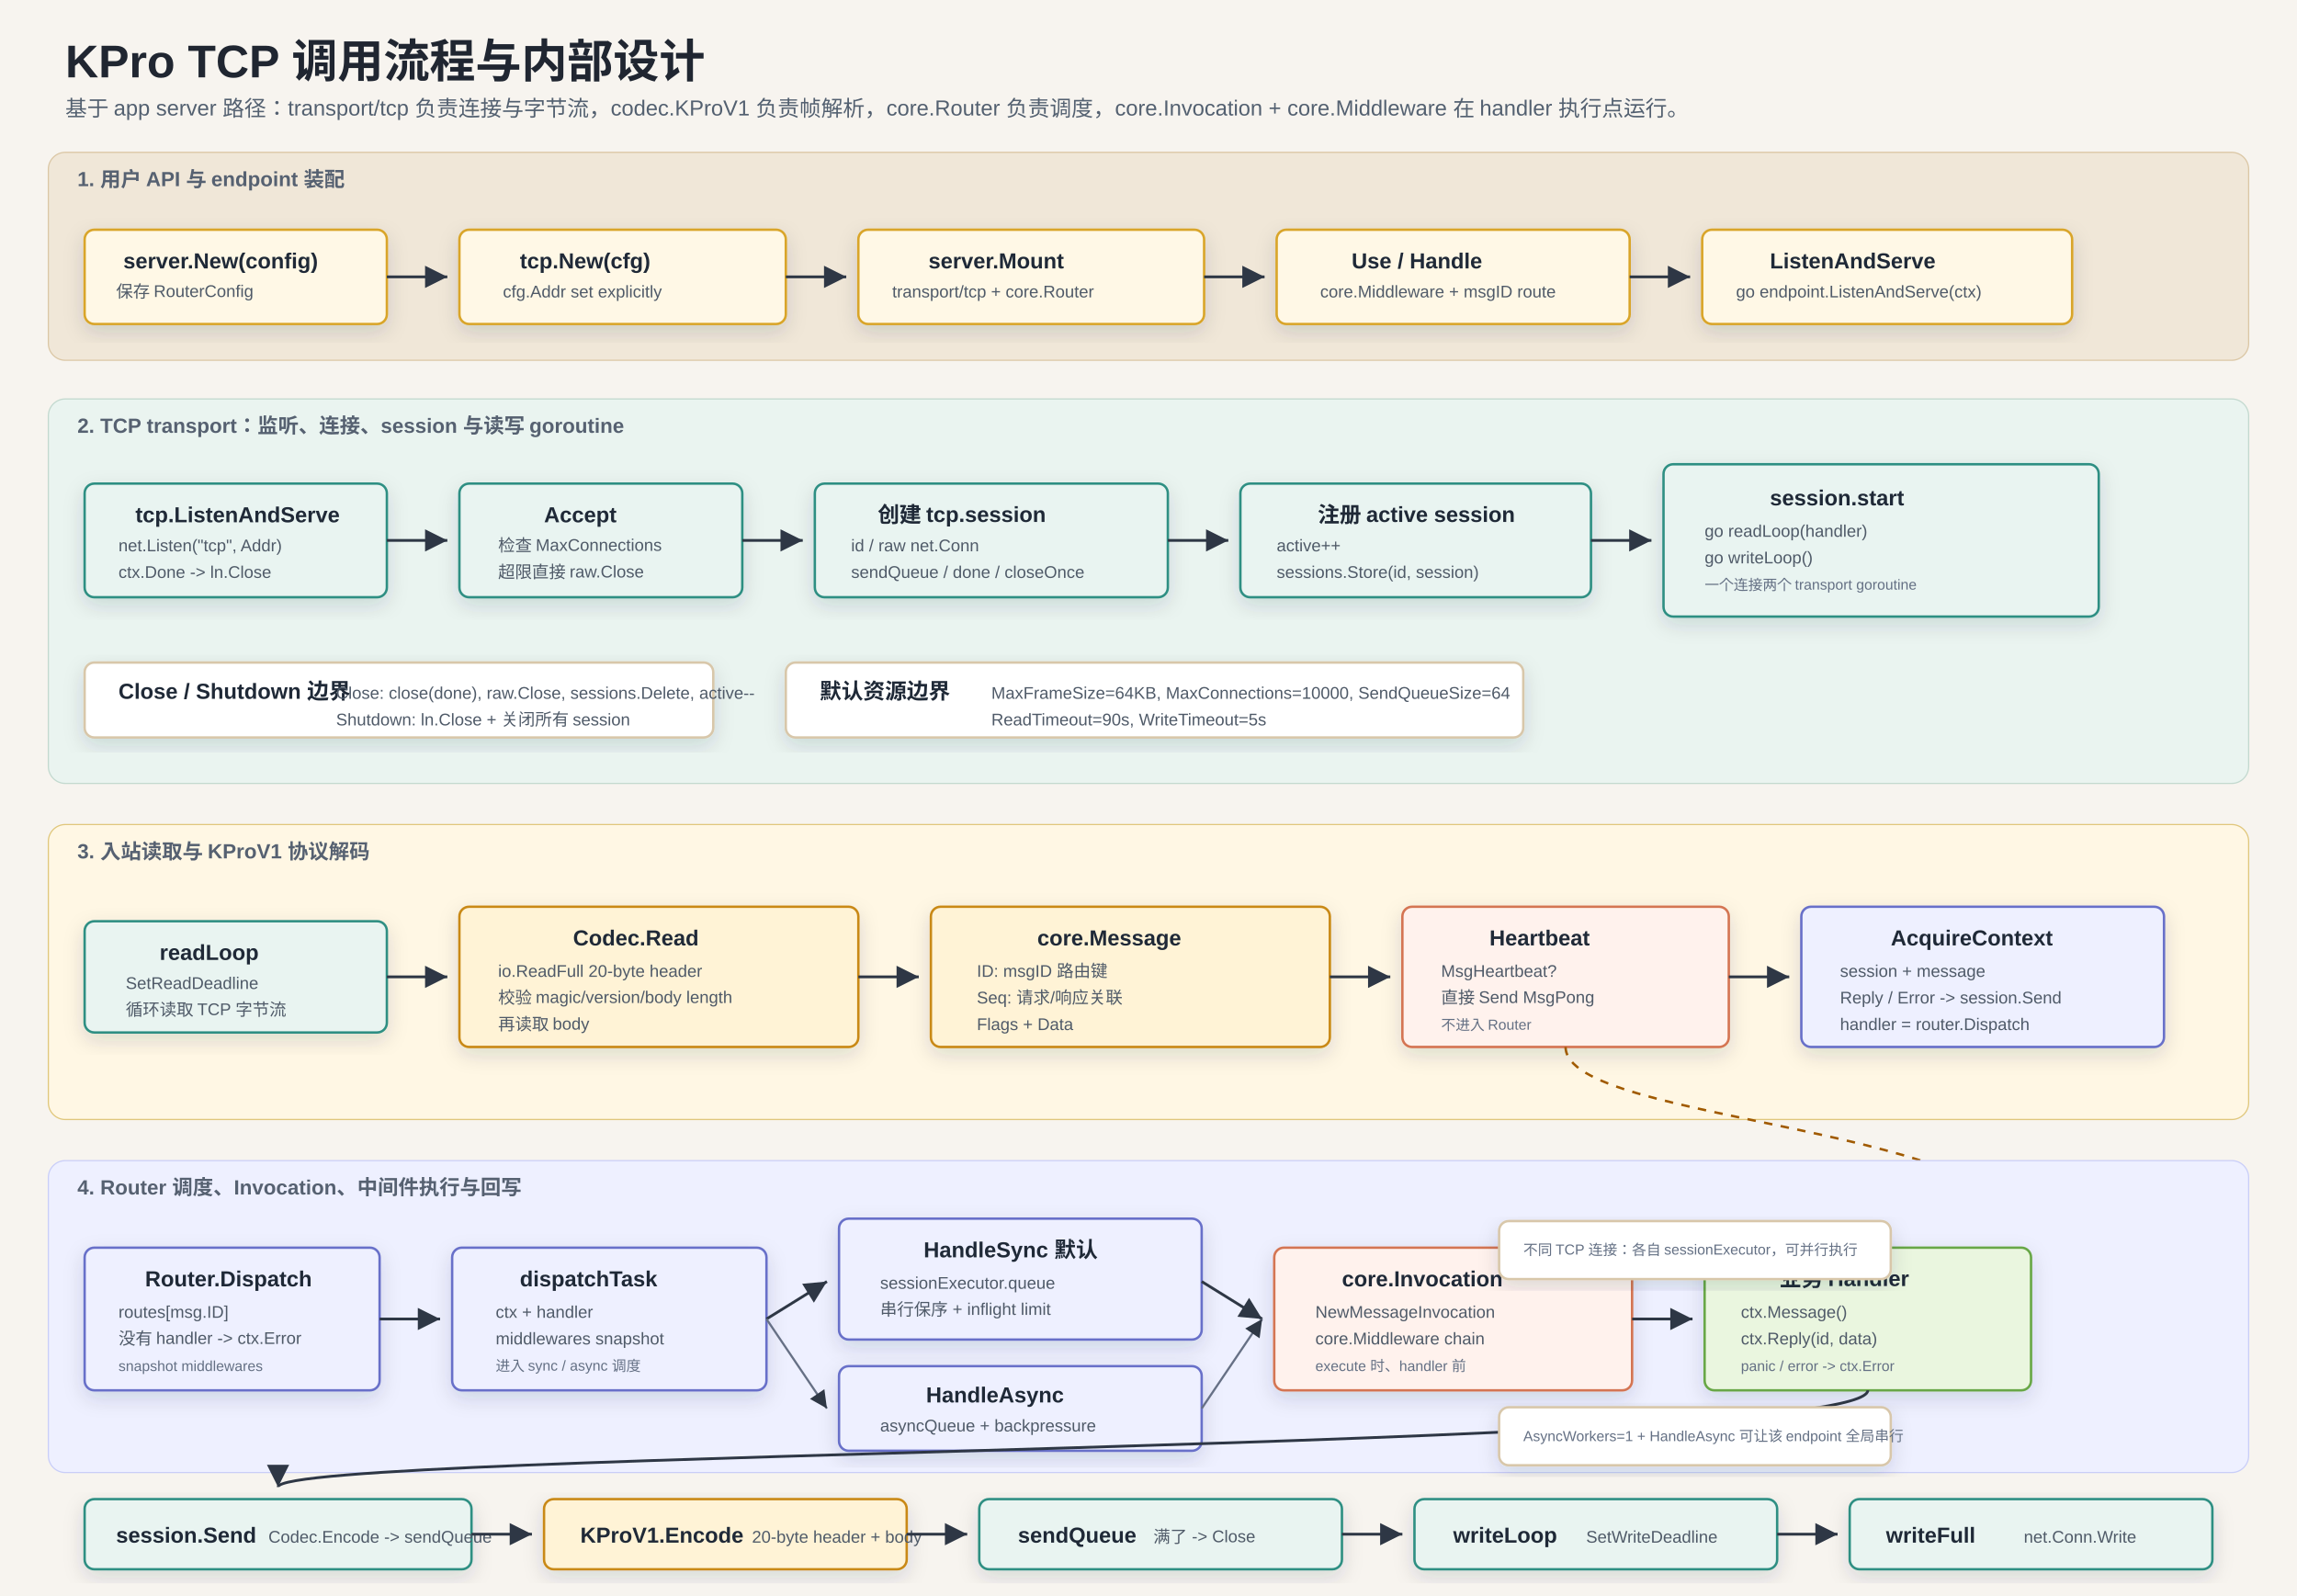
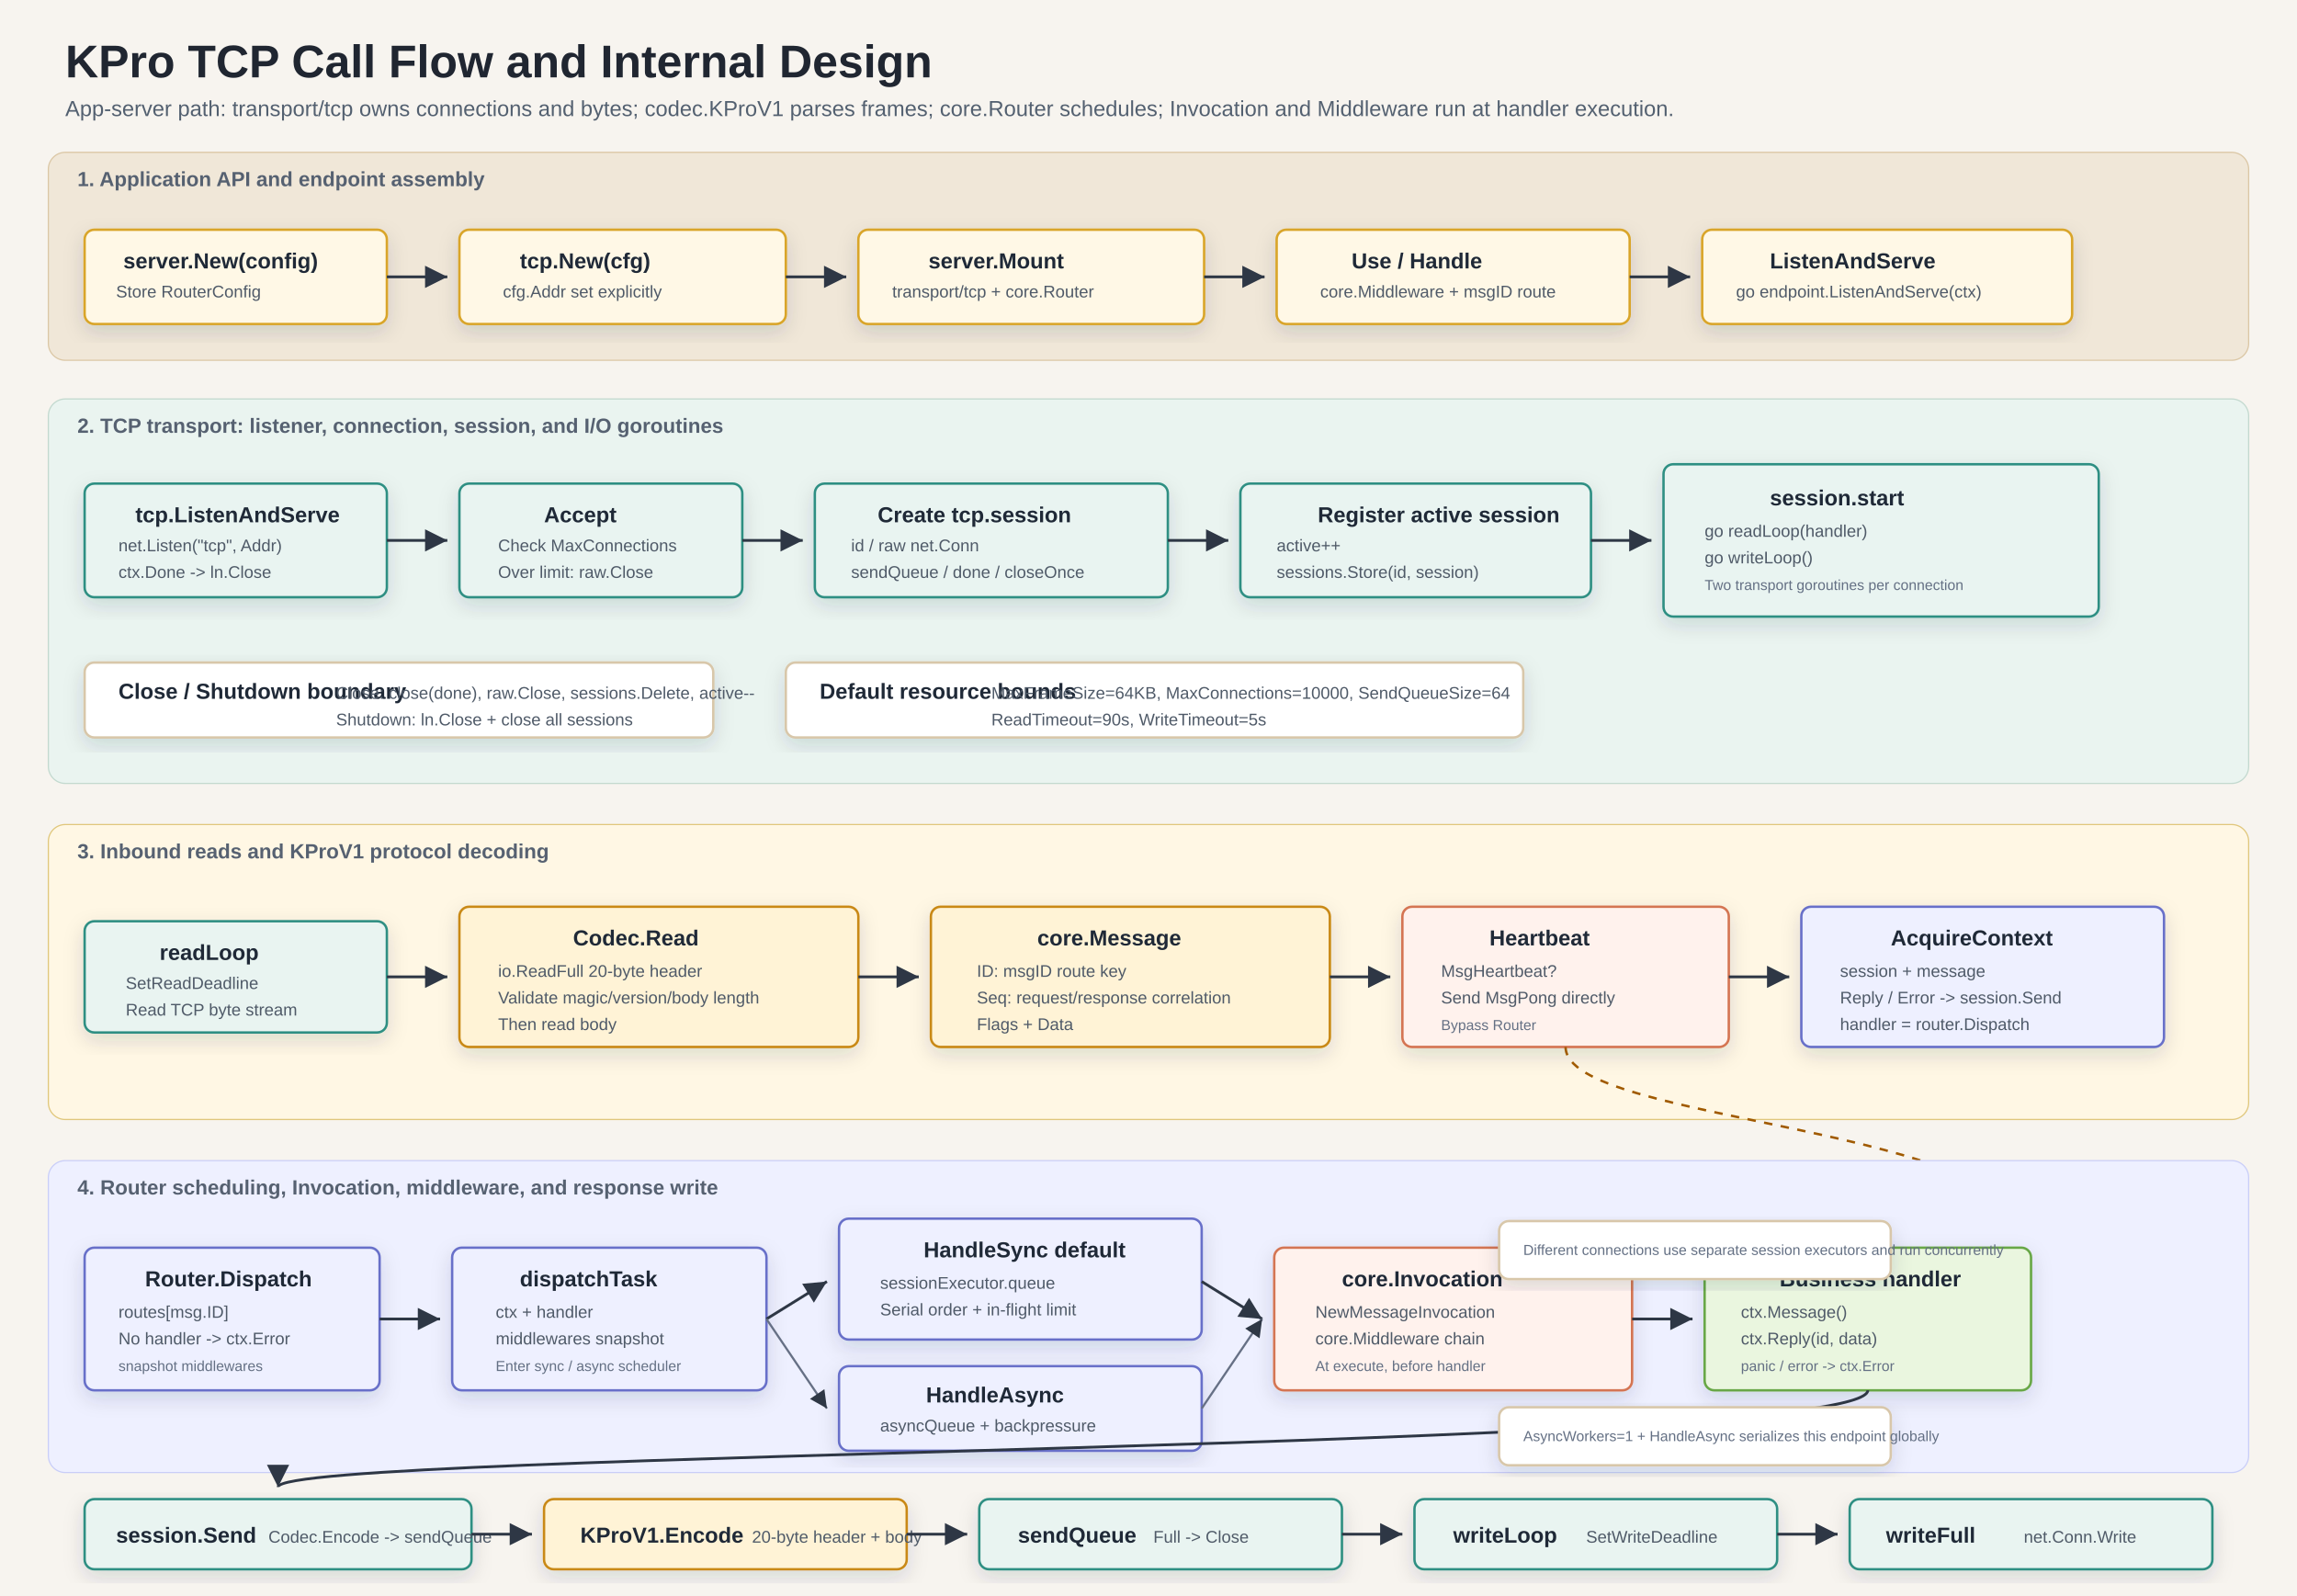
<svg xmlns="http://www.w3.org/2000/svg" width="1900" height="1320" viewBox="0 0 1900 1320" role="img" aria-labelledby="title desc">
  <defs>
    <marker id="arrow" markerWidth="12" markerHeight="12" refX="10" refY="6" orient="auto" markerUnits="strokeWidth">
      <path d="M2,2 L10,6 L2,10 Z" fill="#2e3745" />
    </marker>
    <marker id="warnArrow" markerWidth="12" markerHeight="12" refX="10" refY="6" orient="auto" markerUnits="strokeWidth">
      <path d="M2,2 L10,6 L2,10 Z" fill="#a05a00" />
    </marker>
    <filter id="shadow" x="-20%" y="-20%" width="140%" height="140%">
      <feDropShadow dx="0" dy="6" stdDeviation="8" flood-color="#1e293b" flood-opacity="0.14" />
    </filter>
    <style>
      .bg { fill: #f7f4ef; }
      .title { font: 700 38px "Microsoft YaHei", Arial, sans-serif; fill: #202631; }
      .subtitle { font: 400 18px "Microsoft YaHei", Arial, sans-serif; fill: #536070; }
      .laneTitle { font: 700 17px "Microsoft YaHei", Arial, sans-serif; fill: #566171; }
      .boxTitle { font: 700 18px "Microsoft YaHei", Arial, sans-serif; fill: #1f2937; }
      .text { font: 400 14px "Microsoft YaHei", Arial, sans-serif; fill: #4f5a68; }
      .small { font: 400 12px "Microsoft YaHei", Arial, sans-serif; fill: #647084; }
      .tiny { font: 400 11px "Microsoft YaHei", Arial, sans-serif; fill: #687386; }
      .box { stroke-width: 2; filter: url(#shadow); }
      .setup { fill: #fff8e6; stroke: #d9a529; }
      .tcp { fill: #e9f4f1; stroke: #2f8f83; }
      .proto { fill: #fff3d6; stroke: #c98918; }
      .router { fill: #eef0ff; stroke: #6870c9; }
      .app { fill: #eaf6df; stroke: #68a746; }
      .risk { fill: #fff2ed; stroke: #d47452; }
      .note { fill: #ffffff; stroke: #d8c7aa; }
      .line { fill: none; stroke: #2e3745; stroke-width: 2.3; marker-end: url(#arrow); }
      .lineThin { fill: none; stroke: #667085; stroke-width: 1.8; marker-end: url(#arrow); }
      .warn { fill: none; stroke: #a05a00; stroke-width: 2; stroke-dasharray: 7 7; marker-end: url(#warnArrow); }
      .dash { fill: none; stroke: #667085; stroke-width: 1.6; stroke-dasharray: 6 7; }
    </style>
  </defs>
  <rect class="bg" x="0" y="0" width="1900" height="1320" />
-   <text class="title" x="54" y="64">KPro TCP 调用流程与内部设计</text>
-   <text class="subtitle" x="54" y="96">基于 app server 路径：transport/tcp 负责连接与字节流，codec.KProV1 负责帧解析，core.Router 负责调度，core.Invocation + core.Middleware 在 handler 执行点运行。</text>
+   <text class="title" x="54" y="64">KPro TCP Call Flow and Internal Design</text>
+   <text class="subtitle" x="54" y="96">App-server path: transport/tcp owns connections and bytes; codec.KProV1 parses frames; core.Router schedules; Invocation and Middleware run at handler execution.</text>
  <rect x="40" y="126" width="1820" height="172" rx="14" fill="#f0e7d8" stroke="#dbc7a5" />
-   <text class="laneTitle" x="64" y="154">1. 用户 API 与 endpoint 装配</text>
+   <text class="laneTitle" x="64" y="154">1. Application API and endpoint assembly</text>
  <rect class="box setup" x="70" y="190" width="250" height="78" rx="8" />
  <text class="boxTitle" x="102" y="222">server.New(config)</text>
-   <text class="text" x="96" y="246">保存 RouterConfig</text>
+   <text class="text" x="96" y="246">Store RouterConfig</text>
  <rect class="box setup" x="380" y="190" width="270" height="78" rx="8" />
  <text class="boxTitle" x="430" y="222">tcp.New(cfg)</text>
  <text class="text" x="416" y="246">cfg.Addr set explicitly</text>
  <rect class="box setup" x="710" y="190" width="286" height="78" rx="8" />
  <text class="boxTitle" x="768" y="222">server.Mount</text>
  <text class="text" x="738" y="246">transport/tcp + core.Router</text>
  <rect class="box setup" x="1056" y="190" width="292" height="78" rx="8" />
  <text class="boxTitle" x="1118" y="222">Use / Handle</text>
  <text class="text" x="1092" y="246">core.Middleware + msgID route</text>
  <rect class="box setup" x="1408" y="190" width="306" height="78" rx="8" />
  <text class="boxTitle" x="1464" y="222">ListenAndServe</text>
  <text class="text" x="1436" y="246">go endpoint.ListenAndServe(ctx)</text>
  <path class="line" d="M320 229 L370 229" />
  <path class="line" d="M650 229 L700 229" />
  <path class="line" d="M996 229 L1046 229" />
  <path class="line" d="M1348 229 L1398 229" />
  <rect x="40" y="330" width="1820" height="318" rx="14" fill="#eaf4f0" stroke="#c3d9cf" />
-   <text class="laneTitle" x="64" y="358">2. TCP transport：监听、连接、session 与读写 goroutine</text>
+   <text class="laneTitle" x="64" y="358">2. TCP transport: listener, connection, session, and I/O goroutines</text>
  <rect class="box tcp" x="70" y="400" width="250" height="94" rx="8" />
  <text class="boxTitle" x="112" y="432">tcp.ListenAndServe</text>
  <text class="text" x="98" y="456">net.Listen("tcp", Addr)</text>
  <text class="text" x="98" y="478">ctx.Done -&gt; ln.Close</text>
  <rect class="box tcp" x="380" y="400" width="234" height="94" rx="8" />
  <text class="boxTitle" x="450" y="432">Accept</text>
-   <text class="text" x="412" y="456">检查 MaxConnections</text>
-   <text class="text" x="412" y="478">超限直接 raw.Close</text>
+   <text class="text" x="412" y="456">Check MaxConnections</text>
+   <text class="text" x="412" y="478">Over limit: raw.Close</text>
  <rect class="box tcp" x="674" y="400" width="292" height="94" rx="8" />
-   <text class="boxTitle" x="726" y="432">创建 tcp.session</text>
+   <text class="boxTitle" x="726" y="432">Create tcp.session</text>
  <text class="text" x="704" y="456">id / raw net.Conn</text>
  <text class="text" x="704" y="478">sendQueue / done / closeOnce</text>
  <rect class="box tcp" x="1026" y="400" width="290" height="94" rx="8" />
-   <text class="boxTitle" x="1090" y="432">注册 active session</text>
+   <text class="boxTitle" x="1090" y="432">Register active session</text>
  <text class="text" x="1056" y="456">active++</text>
  <text class="text" x="1056" y="478">sessions.Store(id, session)</text>
  <rect class="box tcp" x="1376" y="384" width="360" height="126" rx="8" />
  <text class="boxTitle" x="1464" y="418">session.start</text>
  <text class="text" x="1410" y="444">go readLoop(handler)</text>
  <text class="text" x="1410" y="466">go writeLoop()</text>
-   <text class="small" x="1410" y="488">一个连接两个 transport goroutine</text>
+   <text class="small" x="1410" y="488">Two transport goroutines per connection</text>
  <path class="line" d="M320 447 L370 447" />
  <path class="line" d="M614 447 L664 447" />
  <path class="line" d="M966 447 L1016 447" />
  <path class="line" d="M1316 447 L1366 447" />
  <rect class="box note" x="70" y="548" width="520" height="62" rx="8" />
-   <text class="boxTitle" x="98" y="578">Close / Shutdown 边界</text>
+   <text class="boxTitle" x="98" y="578">Close / Shutdown boundary</text>
  <text class="text" x="278" y="578">Close: close(done), raw.Close, sessions.Delete, active--</text>
-   <text class="text" x="278" y="600">Shutdown: ln.Close + 关闭所有 session</text>
+   <text class="text" x="278" y="600">Shutdown: ln.Close + close all sessions</text>
  <rect class="box note" x="650" y="548" width="610" height="62" rx="8" />
-   <text class="boxTitle" x="678" y="578">默认资源边界</text>
+   <text class="boxTitle" x="678" y="578">Default resource bounds</text>
  <text class="text" x="820" y="578">MaxFrameSize=64KB, MaxConnections=10000, SendQueueSize=64</text>
  <text class="text" x="820" y="600">ReadTimeout=90s, WriteTimeout=5s</text>
  <rect x="40" y="682" width="1820" height="244" rx="14" fill="#fff7e4" stroke="#e0c77c" />
-   <text class="laneTitle" x="64" y="710">3. 入站读取与 KProV1 协议解码</text>
+   <text class="laneTitle" x="64" y="710">3. Inbound reads and KProV1 protocol decoding</text>
  <rect class="box tcp" x="70" y="762" width="250" height="92" rx="8" />
  <text class="boxTitle" x="132" y="794">readLoop</text>
  <text class="text" x="104" y="818">SetReadDeadline</text>
-   <text class="text" x="104" y="840">循环读取 TCP 字节流</text>
+   <text class="text" x="104" y="840">Read TCP byte stream</text>
  <rect class="box proto" x="380" y="750" width="330" height="116" rx="8" />
  <text class="boxTitle" x="474" y="782">Codec.Read</text>
  <text class="text" x="412" y="808">io.ReadFull 20-byte header</text>
-   <text class="text" x="412" y="830">校验 magic/version/body length</text>
-   <text class="text" x="412" y="852">再读取 body</text>
+   <text class="text" x="412" y="830">Validate magic/version/body length</text>
+   <text class="text" x="412" y="852">Then read body</text>
  <rect class="box proto" x="770" y="750" width="330" height="116" rx="8" />
  <text class="boxTitle" x="858" y="782">core.Message</text>
-   <text class="text" x="808" y="808">ID: msgID 路由键</text>
-   <text class="text" x="808" y="830">Seq: 请求/响应关联</text>
+   <text class="text" x="808" y="808">ID: msgID route key</text>
+   <text class="text" x="808" y="830">Seq: request/response correlation</text>
  <text class="text" x="808" y="852">Flags + Data</text>
  <rect class="box risk" x="1160" y="750" width="270" height="116" rx="8" />
  <text class="boxTitle" x="1232" y="782">Heartbeat</text>
  <text class="text" x="1192" y="808">MsgHeartbeat?</text>
-   <text class="text" x="1192" y="830">直接 Send MsgPong</text>
-   <text class="small" x="1192" y="852">不进入 Router</text>
+   <text class="text" x="1192" y="830">Send MsgPong directly</text>
+   <text class="small" x="1192" y="852">Bypass Router</text>
  <rect class="box router" x="1490" y="750" width="300" height="116" rx="8" />
  <text class="boxTitle" x="1564" y="782">AcquireContext</text>
  <text class="text" x="1522" y="808">session + message</text>
  <text class="text" x="1522" y="830">Reply / Error -&gt; session.Send</text>
  <text class="text" x="1522" y="852">handler = router.Dispatch</text>
  <path class="line" d="M320 808 L370 808" />
  <path class="line" d="M710 808 L760 808" />
  <path class="line" d="M1100 808 L1150 808" />
  <path class="line" d="M1430 808 L1480 808" />
  <path class="warn" d="M1295 866 C1295 930, 1680 930, 1680 1030" />
  <rect x="40" y="960" width="1820" height="258" rx="14" fill="#eef0ff" stroke="#c9cef8" />
-   <text class="laneTitle" x="64" y="988">4. Router 调度、Invocation、中间件执行与回写</text>
+   <text class="laneTitle" x="64" y="988">4. Router scheduling, Invocation, middleware, and response write</text>
  <rect class="box router" x="70" y="1032" width="244" height="118" rx="8" />
  <text class="boxTitle" x="120" y="1064">Router.Dispatch</text>
  <text class="text" x="98" y="1090">routes[msg.ID]</text>
-   <text class="text" x="98" y="1112">没有 handler -&gt; ctx.Error</text>
+   <text class="text" x="98" y="1112">No handler -&gt; ctx.Error</text>
  <text class="small" x="98" y="1134">snapshot middlewares</text>
  <rect class="box router" x="374" y="1032" width="260" height="118" rx="8" />
  <text class="boxTitle" x="430" y="1064">dispatchTask</text>
  <text class="text" x="410" y="1090">ctx + handler</text>
  <text class="text" x="410" y="1112">middlewares snapshot</text>
-   <text class="small" x="410" y="1134">进入 sync / async 调度</text>
+   <text class="small" x="410" y="1134">Enter sync / async scheduler</text>
  <rect class="box router" x="694" y="1008" width="300" height="100" rx="8" />
-   <text class="boxTitle" x="764" y="1040">HandleSync 默认</text>
+   <text class="boxTitle" x="764" y="1040">HandleSync default</text>
  <text class="text" x="728" y="1066">sessionExecutor.queue</text>
-   <text class="text" x="728" y="1088">串行保序 + inflight limit</text>
+   <text class="text" x="728" y="1088">Serial order + in-flight limit</text>
  <rect class="box router" x="694" y="1130" width="300" height="70" rx="8" />
  <text class="boxTitle" x="766" y="1160">HandleAsync</text>
  <text class="text" x="728" y="1184">asyncQueue + backpressure</text>
  <rect class="box risk" x="1054" y="1032" width="296" height="118" rx="8" />
  <text class="boxTitle" x="1110" y="1064">core.Invocation</text>
  <text class="text" x="1088" y="1090">NewMessageInvocation</text>
  <text class="text" x="1088" y="1112">core.Middleware chain</text>
-   <text class="small" x="1088" y="1134">execute 时、handler 前</text>
+   <text class="small" x="1088" y="1134">At execute, before handler</text>
  <rect class="box app" x="1410" y="1032" width="270" height="118" rx="8" />
-   <text class="boxTitle" x="1472" y="1064">业务 Handler</text>
+   <text class="boxTitle" x="1472" y="1064">Business handler</text>
  <text class="text" x="1440" y="1090">ctx.Message()</text>
  <text class="text" x="1440" y="1112">ctx.Reply(id, data)</text>
  <text class="small" x="1440" y="1134">panic / error -&gt; ctx.Error</text>
  <path class="line" d="M314 1091 L364 1091" />
  <path class="line" d="M634 1091 L684 1060" />
  <path class="lineThin" d="M634 1091 L684 1165" />
  <path class="line" d="M994 1060 L1044 1091" />
  <path class="lineThin" d="M994 1165 L1044 1091" />
  <path class="line" d="M1350 1091 L1400 1091" />
  <rect class="box tcp" x="70" y="1240" width="320" height="58" rx="8" />
  <text class="boxTitle" x="96" y="1276">session.Send</text>
  <text class="text" x="222" y="1276">Codec.Encode -&gt; sendQueue</text>
  <rect class="box proto" x="450" y="1240" width="300" height="58" rx="8" />
  <text class="boxTitle" x="480" y="1276">KProV1.Encode</text>
  <text class="text" x="622" y="1276">20-byte header + body</text>
  <rect class="box tcp" x="810" y="1240" width="300" height="58" rx="8" />
  <text class="boxTitle" x="842" y="1276">sendQueue</text>
-   <text class="text" x="954" y="1276">满了 -&gt; Close</text>
+   <text class="text" x="954" y="1276">Full -&gt; Close</text>
  <rect class="box tcp" x="1170" y="1240" width="300" height="58" rx="8" />
  <text class="boxTitle" x="1202" y="1276">writeLoop</text>
  <text class="text" x="1312" y="1276">SetWriteDeadline</text>
  <rect class="box tcp" x="1530" y="1240" width="300" height="58" rx="8" />
  <text class="boxTitle" x="1560" y="1276">writeFull</text>
  <text class="text" x="1674" y="1276">net.Conn.Write</text>
  <path class="line" d="M1545 1150 C1545 1200, 230 1200, 230 1230" />
  <path class="line" d="M390 1269 L440 1269" />
  <path class="line" d="M750 1269 L800 1269" />
  <path class="line" d="M1110 1269 L1160 1269" />
  <path class="line" d="M1470 1269 L1520 1269" />
  <rect class="box note" x="1240" y="1010" width="324" height="48" rx="8" />
-   <text class="small" x="1260" y="1038">不同 TCP 连接：各自 sessionExecutor，可并行执行</text>
+   <text class="small" x="1260" y="1038">Different connections use separate session executors and run concurrently</text>
  <rect class="box note" x="1240" y="1164" width="324" height="48" rx="8" />
-   <text class="small" x="1260" y="1192">AsyncWorkers=1 + HandleAsync 可让该 endpoint 全局串行</text>
+   <text class="small" x="1260" y="1192">AsyncWorkers=1 + HandleAsync serializes this endpoint globally</text>
</svg>
